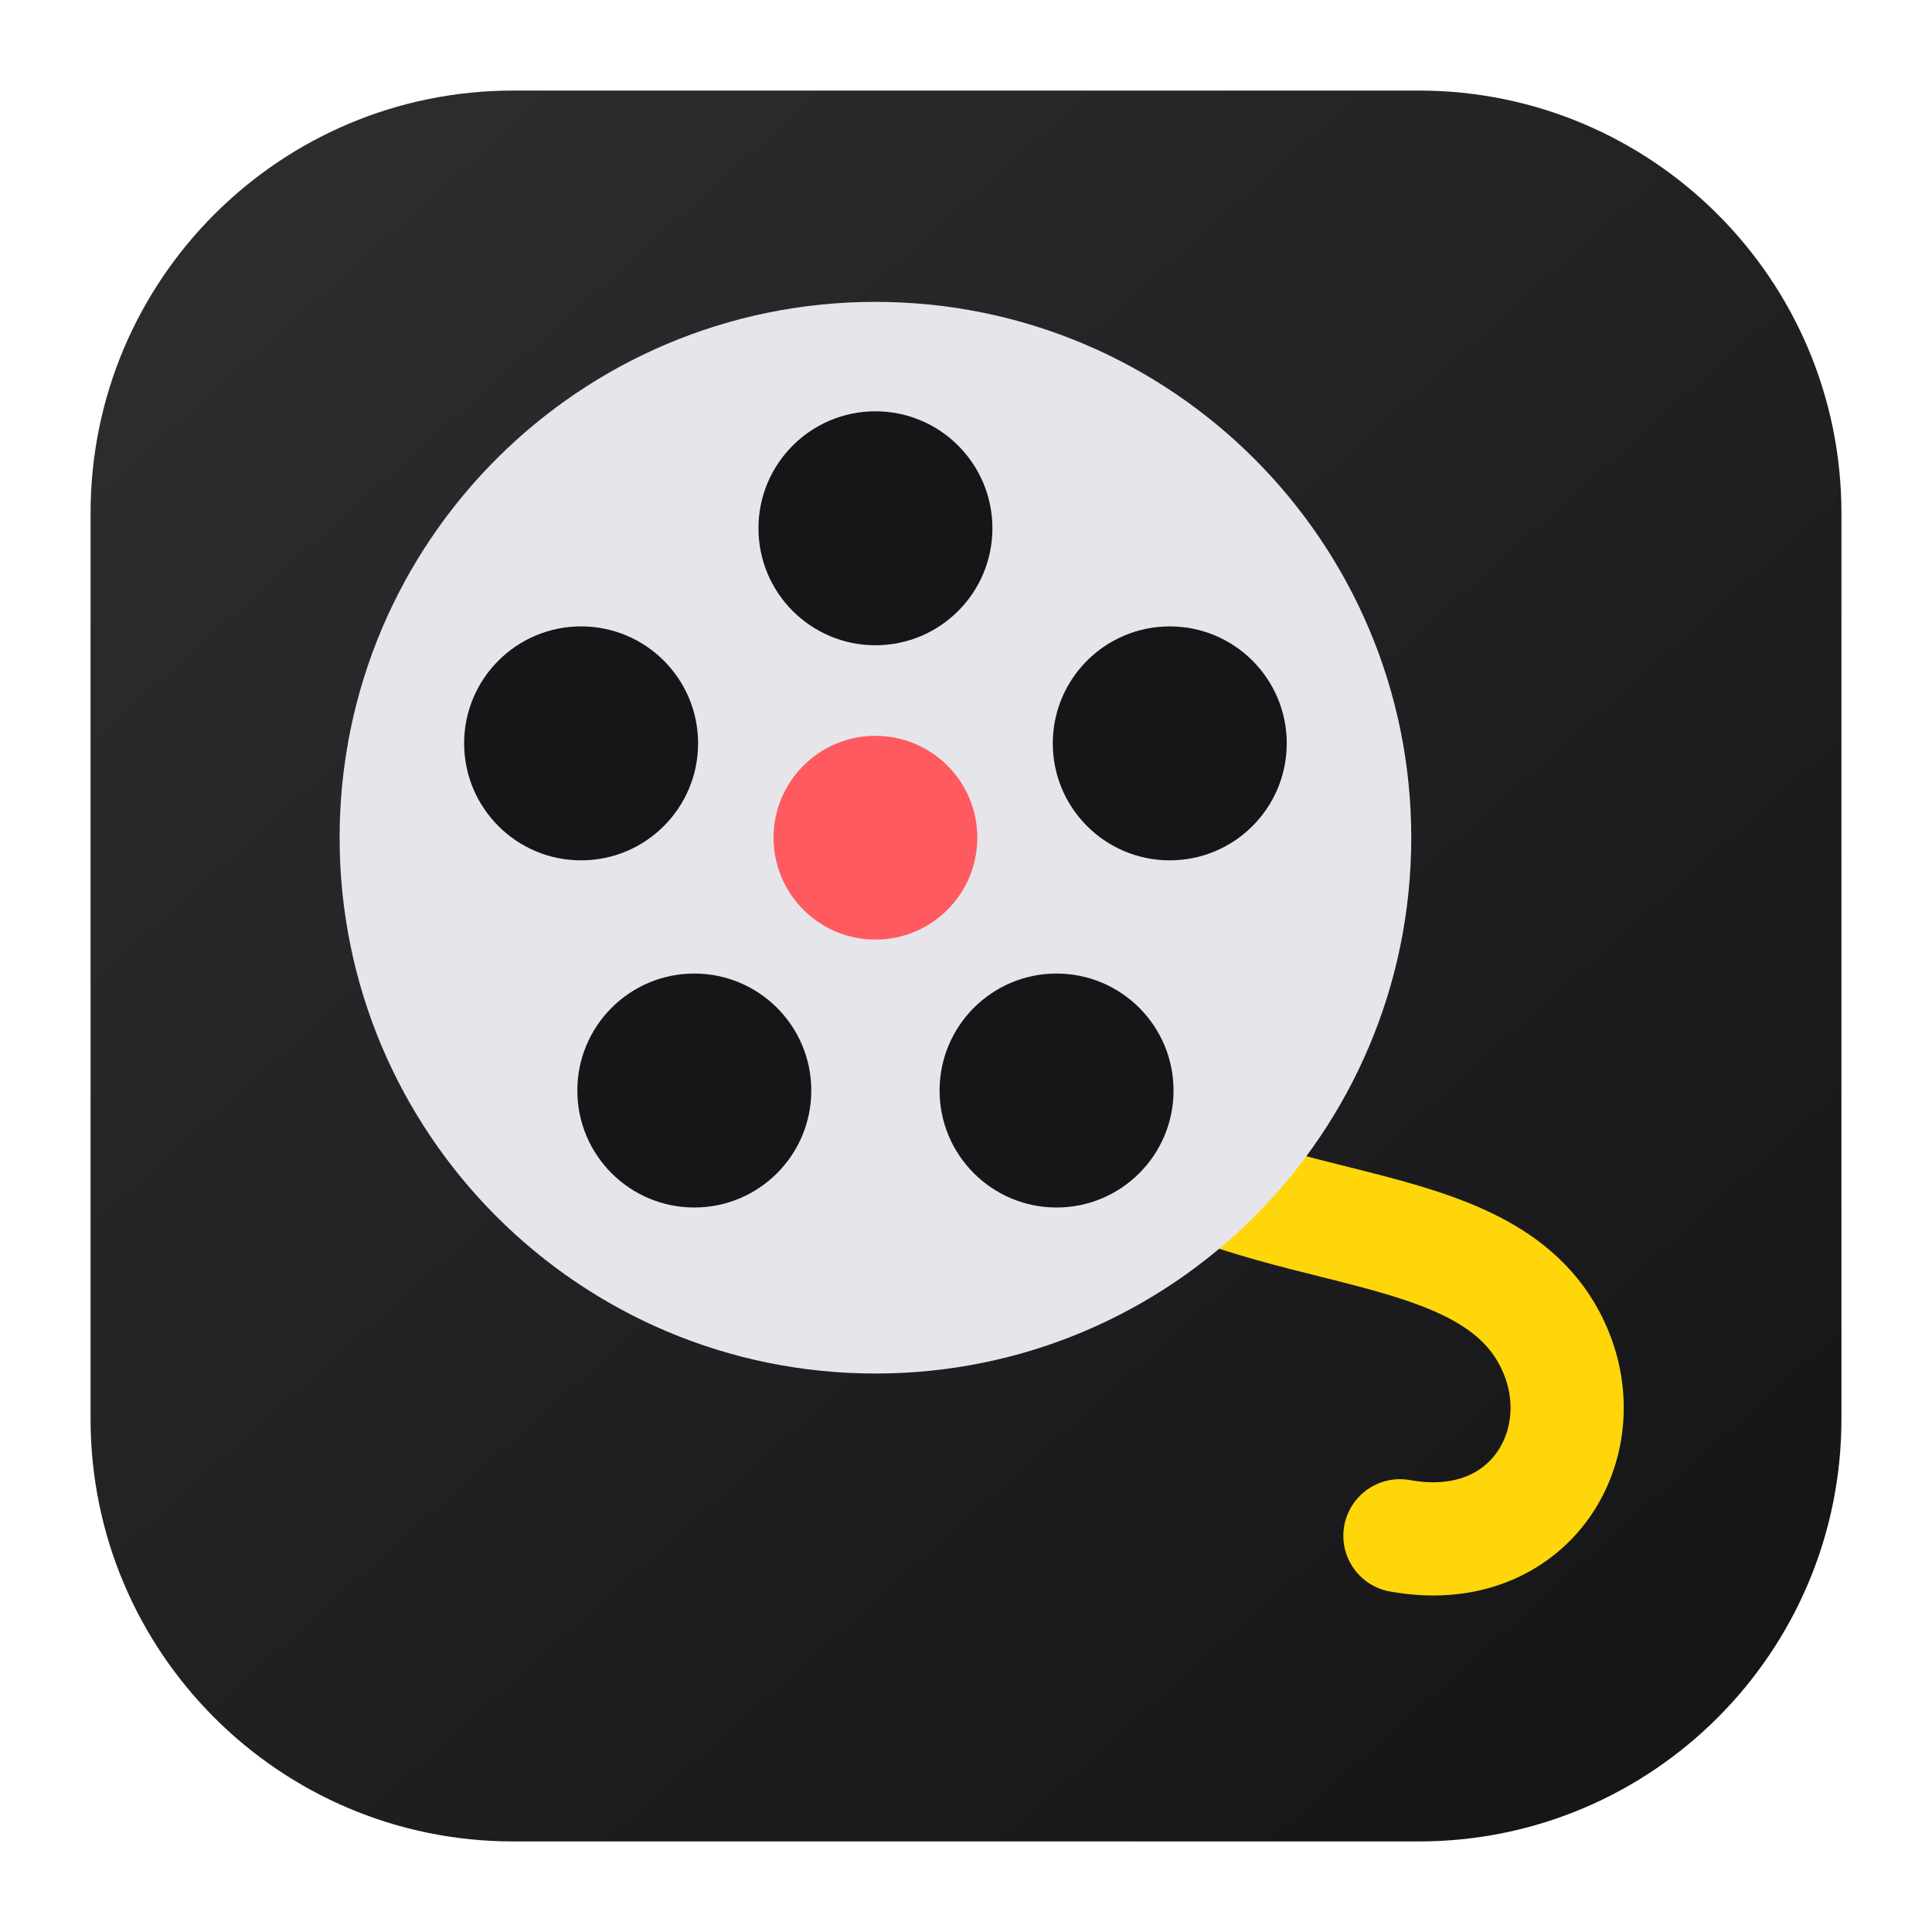
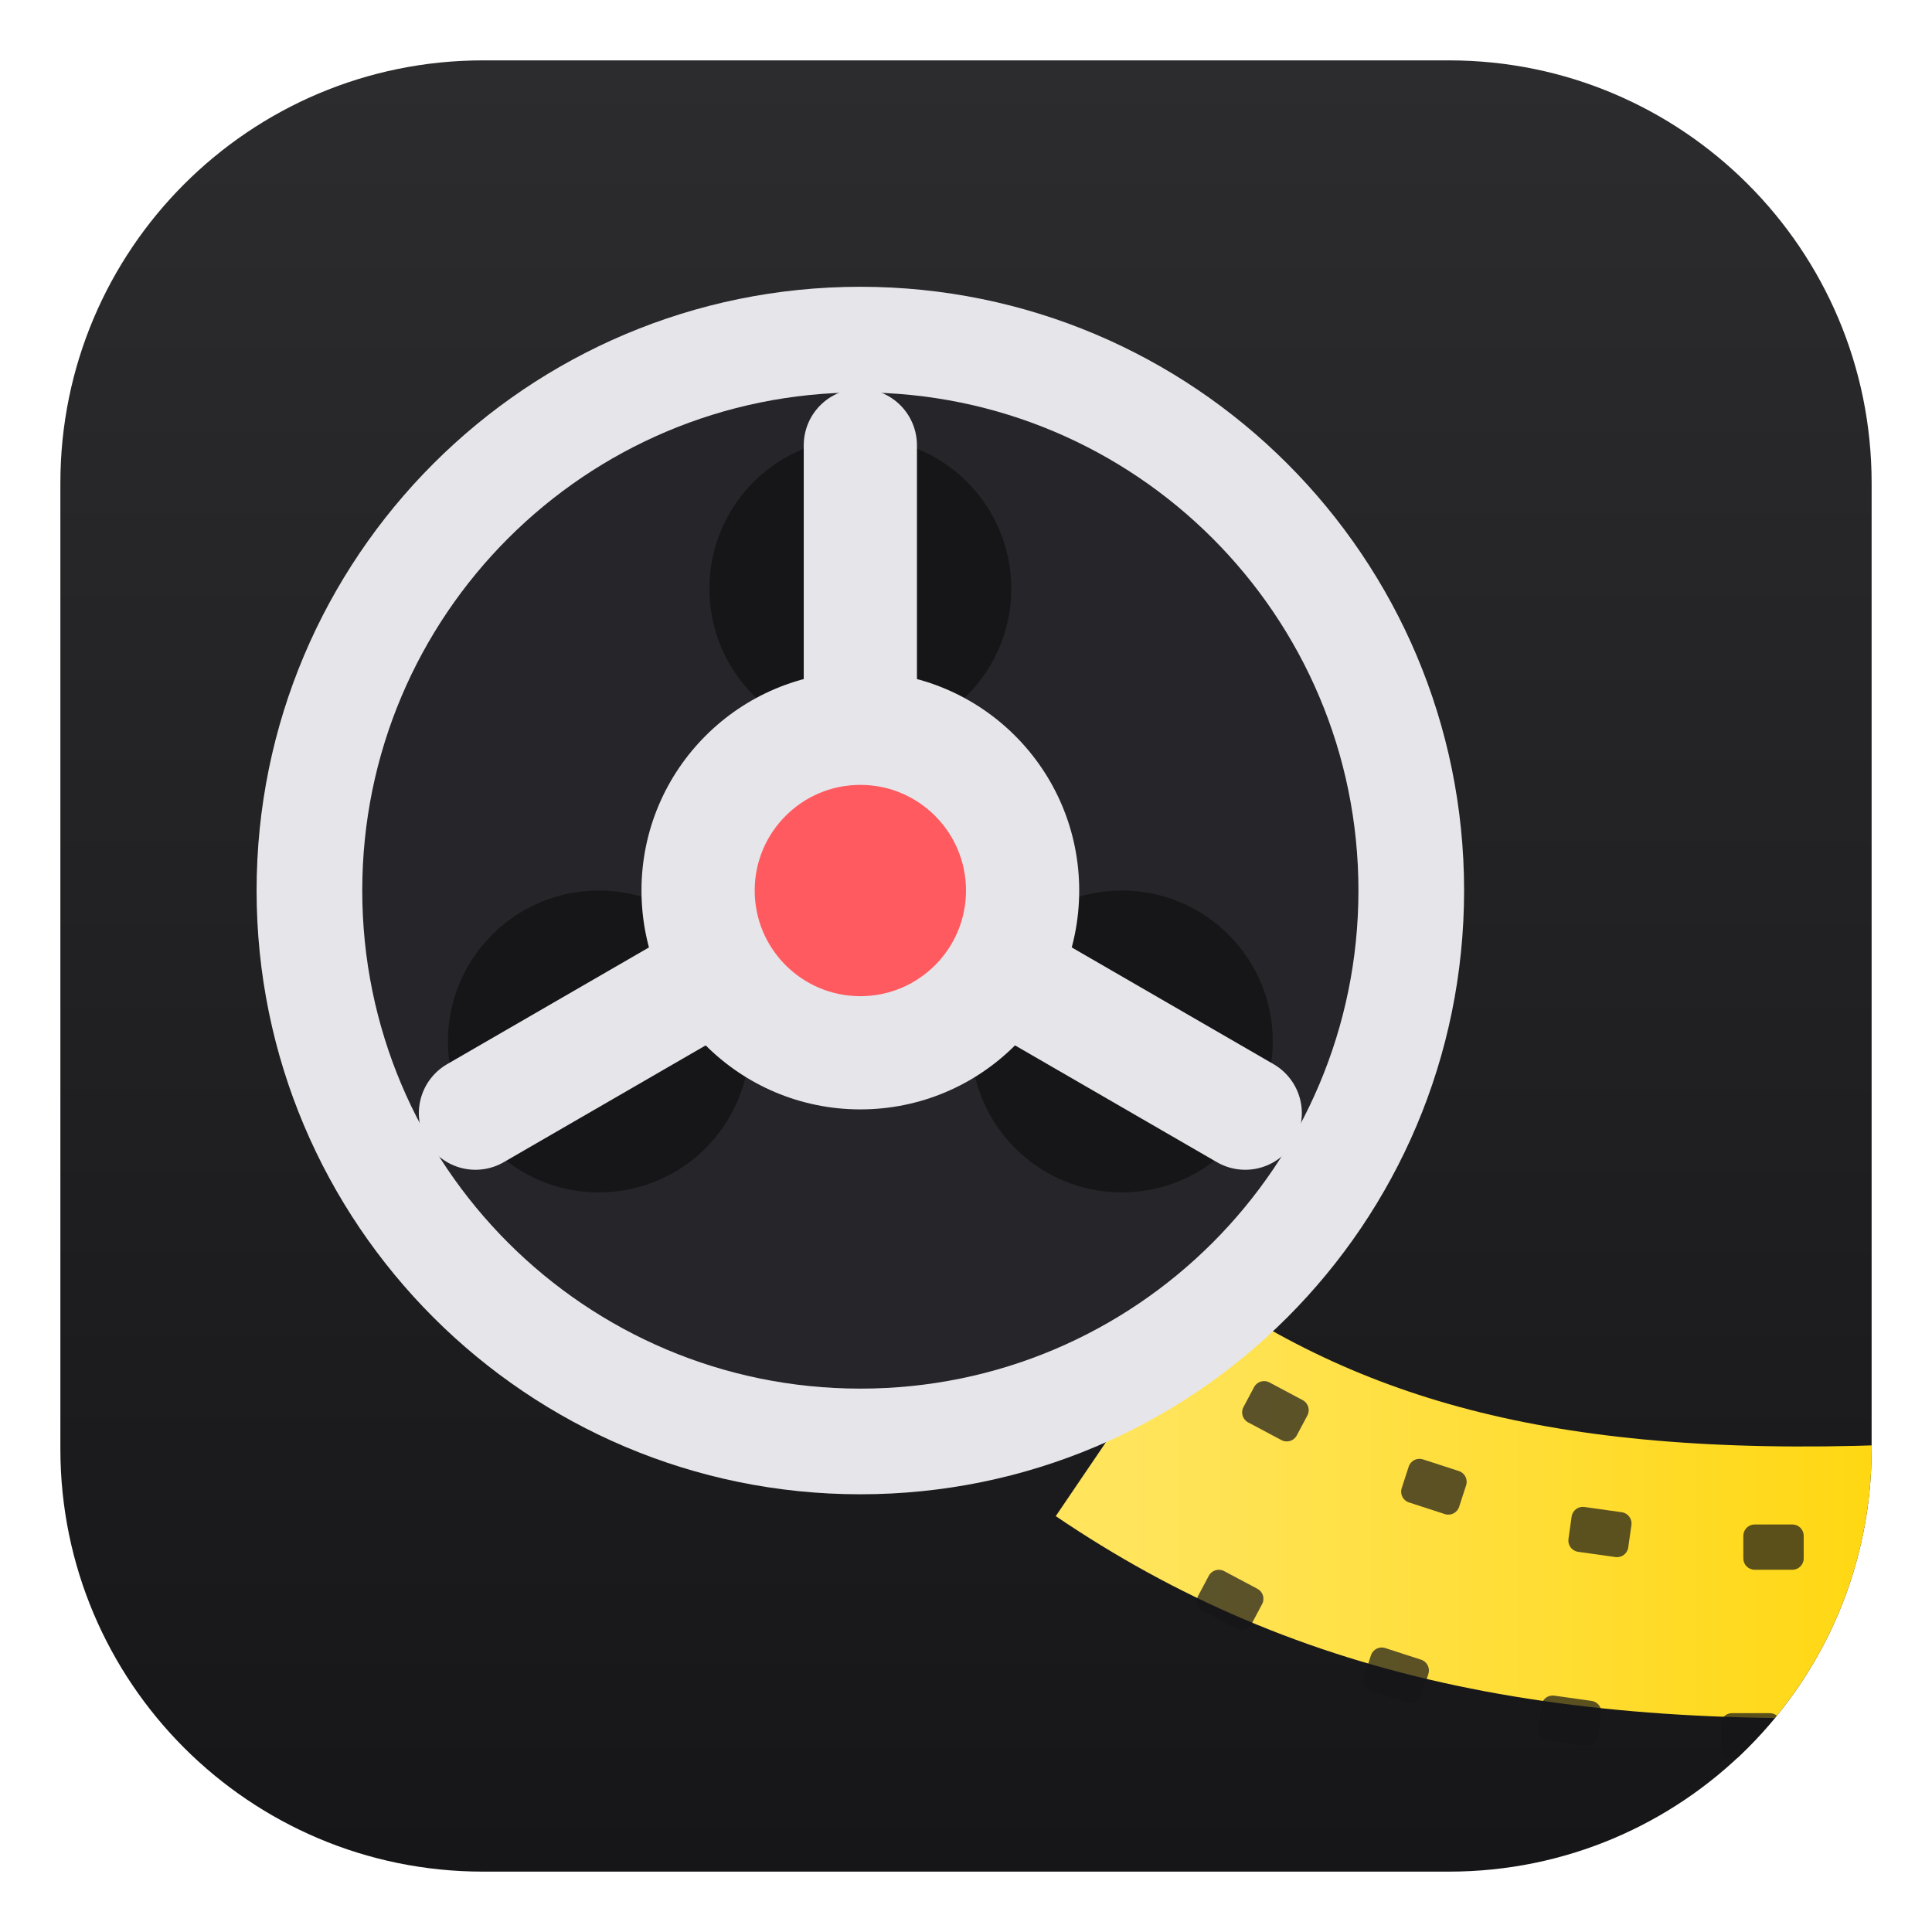
- <svg xmlns="http://www.w3.org/2000/svg" viewBox="0 0 512 512" role="img" aria-label="Omareel">
+ <svg xmlns="http://www.w3.org/2000/svg" width="512" height="512" viewBox="0 0 512 512">
  <defs>
-     <linearGradient id="background" x1="84" y1="64" x2="430" y2="452" gradientUnits="userSpaceOnUse">
-       <stop stop-color="#2c2c2f" />
+     <linearGradient id="bg" x1="0" y1="0" x2="0" y2="1">
+       <stop offset="0" stop-color="#2c2c2f" />
      <stop offset="1" stop-color="#161618" />
    </linearGradient>
+     <linearGradient id="film" x1="0" y1="0" x2="1" y2="0">
+       <stop offset="0" stop-color="#FFE45C" />
+       <stop offset="1" stop-color="#FFD60A" />
+     </linearGradient>
+     <clipPath id="tile">
+       <rect x="16" y="16" width="480" height="480" rx="112" />
+     </clipPath>
  </defs>
-   <rect x="24" y="24" width="464" height="464" rx="112" fill="url(#background)" />
-   <path d="M294 300c41 31 104 19 119 60 9 25-9 53-42 47" fill="none" stroke="#ffd60a" stroke-width="30" stroke-linecap="round" />
-   <circle cx="232" cy="222" r="142" fill="#e6e6ea" />
+   <rect x="16" y="16" width="480" height="480" rx="112" fill="url(#bg)" />
+   <g clip-path="url(#tile)">
+     <path d="M300 372 C356 410 420 424 520 418" stroke="url(#film)" stroke-width="72" stroke-linecap="butt" fill="none" />
+     <g fill="#161618" opacity=".7">
+       <rect x="330" y="368" width="16" height="12" rx="3" transform="rotate(28 338 374)" />
+       <rect x="372" y="388" width="16" height="12" rx="3" transform="rotate(18 380 394)" />
+       <rect x="416" y="400" width="16" height="12" rx="3" transform="rotate(8 424 406)" />
+       <rect x="462" y="404" width="16" height="12" rx="3" transform="rotate(0 470 410)" />
+       <rect x="318" y="418" width="16" height="12" rx="3" transform="rotate(28 326 424)" />
+       <rect x="362" y="438" width="16" height="12" rx="3" transform="rotate(18 370 444)" />
+       <rect x="408" y="450" width="16" height="12" rx="3" transform="rotate(8 416 456)" />
+       <rect x="456" y="454" width="16" height="12" rx="3" transform="rotate(0 464 460)" />
+     </g>
+   </g>
+   <circle cx="228" cy="236" r="160" fill="#e6e6ea" />
+   <circle cx="228" cy="236" r="132" fill="#26262a" />
  <g fill="#161618">
-     <circle cx="232" cy="140" r="31" />
-     <circle cx="310" cy="197" r="31" />
-     <circle cx="280" cy="289" r="31" />
-     <circle cx="184" cy="289" r="31" />
-     <circle cx="154" cy="197" r="31" />
+     <circle cx="228" cy="156" r="40" />
+     <circle cx="158.7" cy="276" r="40" />
+     <circle cx="297.3" cy="276" r="40" />
  </g>
-   <circle cx="232" cy="222" r="27" fill="#ff5a5f" />
+   <g stroke="#e6e6ea" stroke-width="30" stroke-linecap="round">
+     <path d="M228 236 L228 118" />
+     <path d="M228 236 L126 295" />
+     <path d="M228 236 L330 295" />
+   </g>
+   <circle cx="228" cy="236" r="58" fill="#e6e6ea" />
+   <circle cx="228" cy="236" r="28" fill="#ff5a5f" />
</svg>
